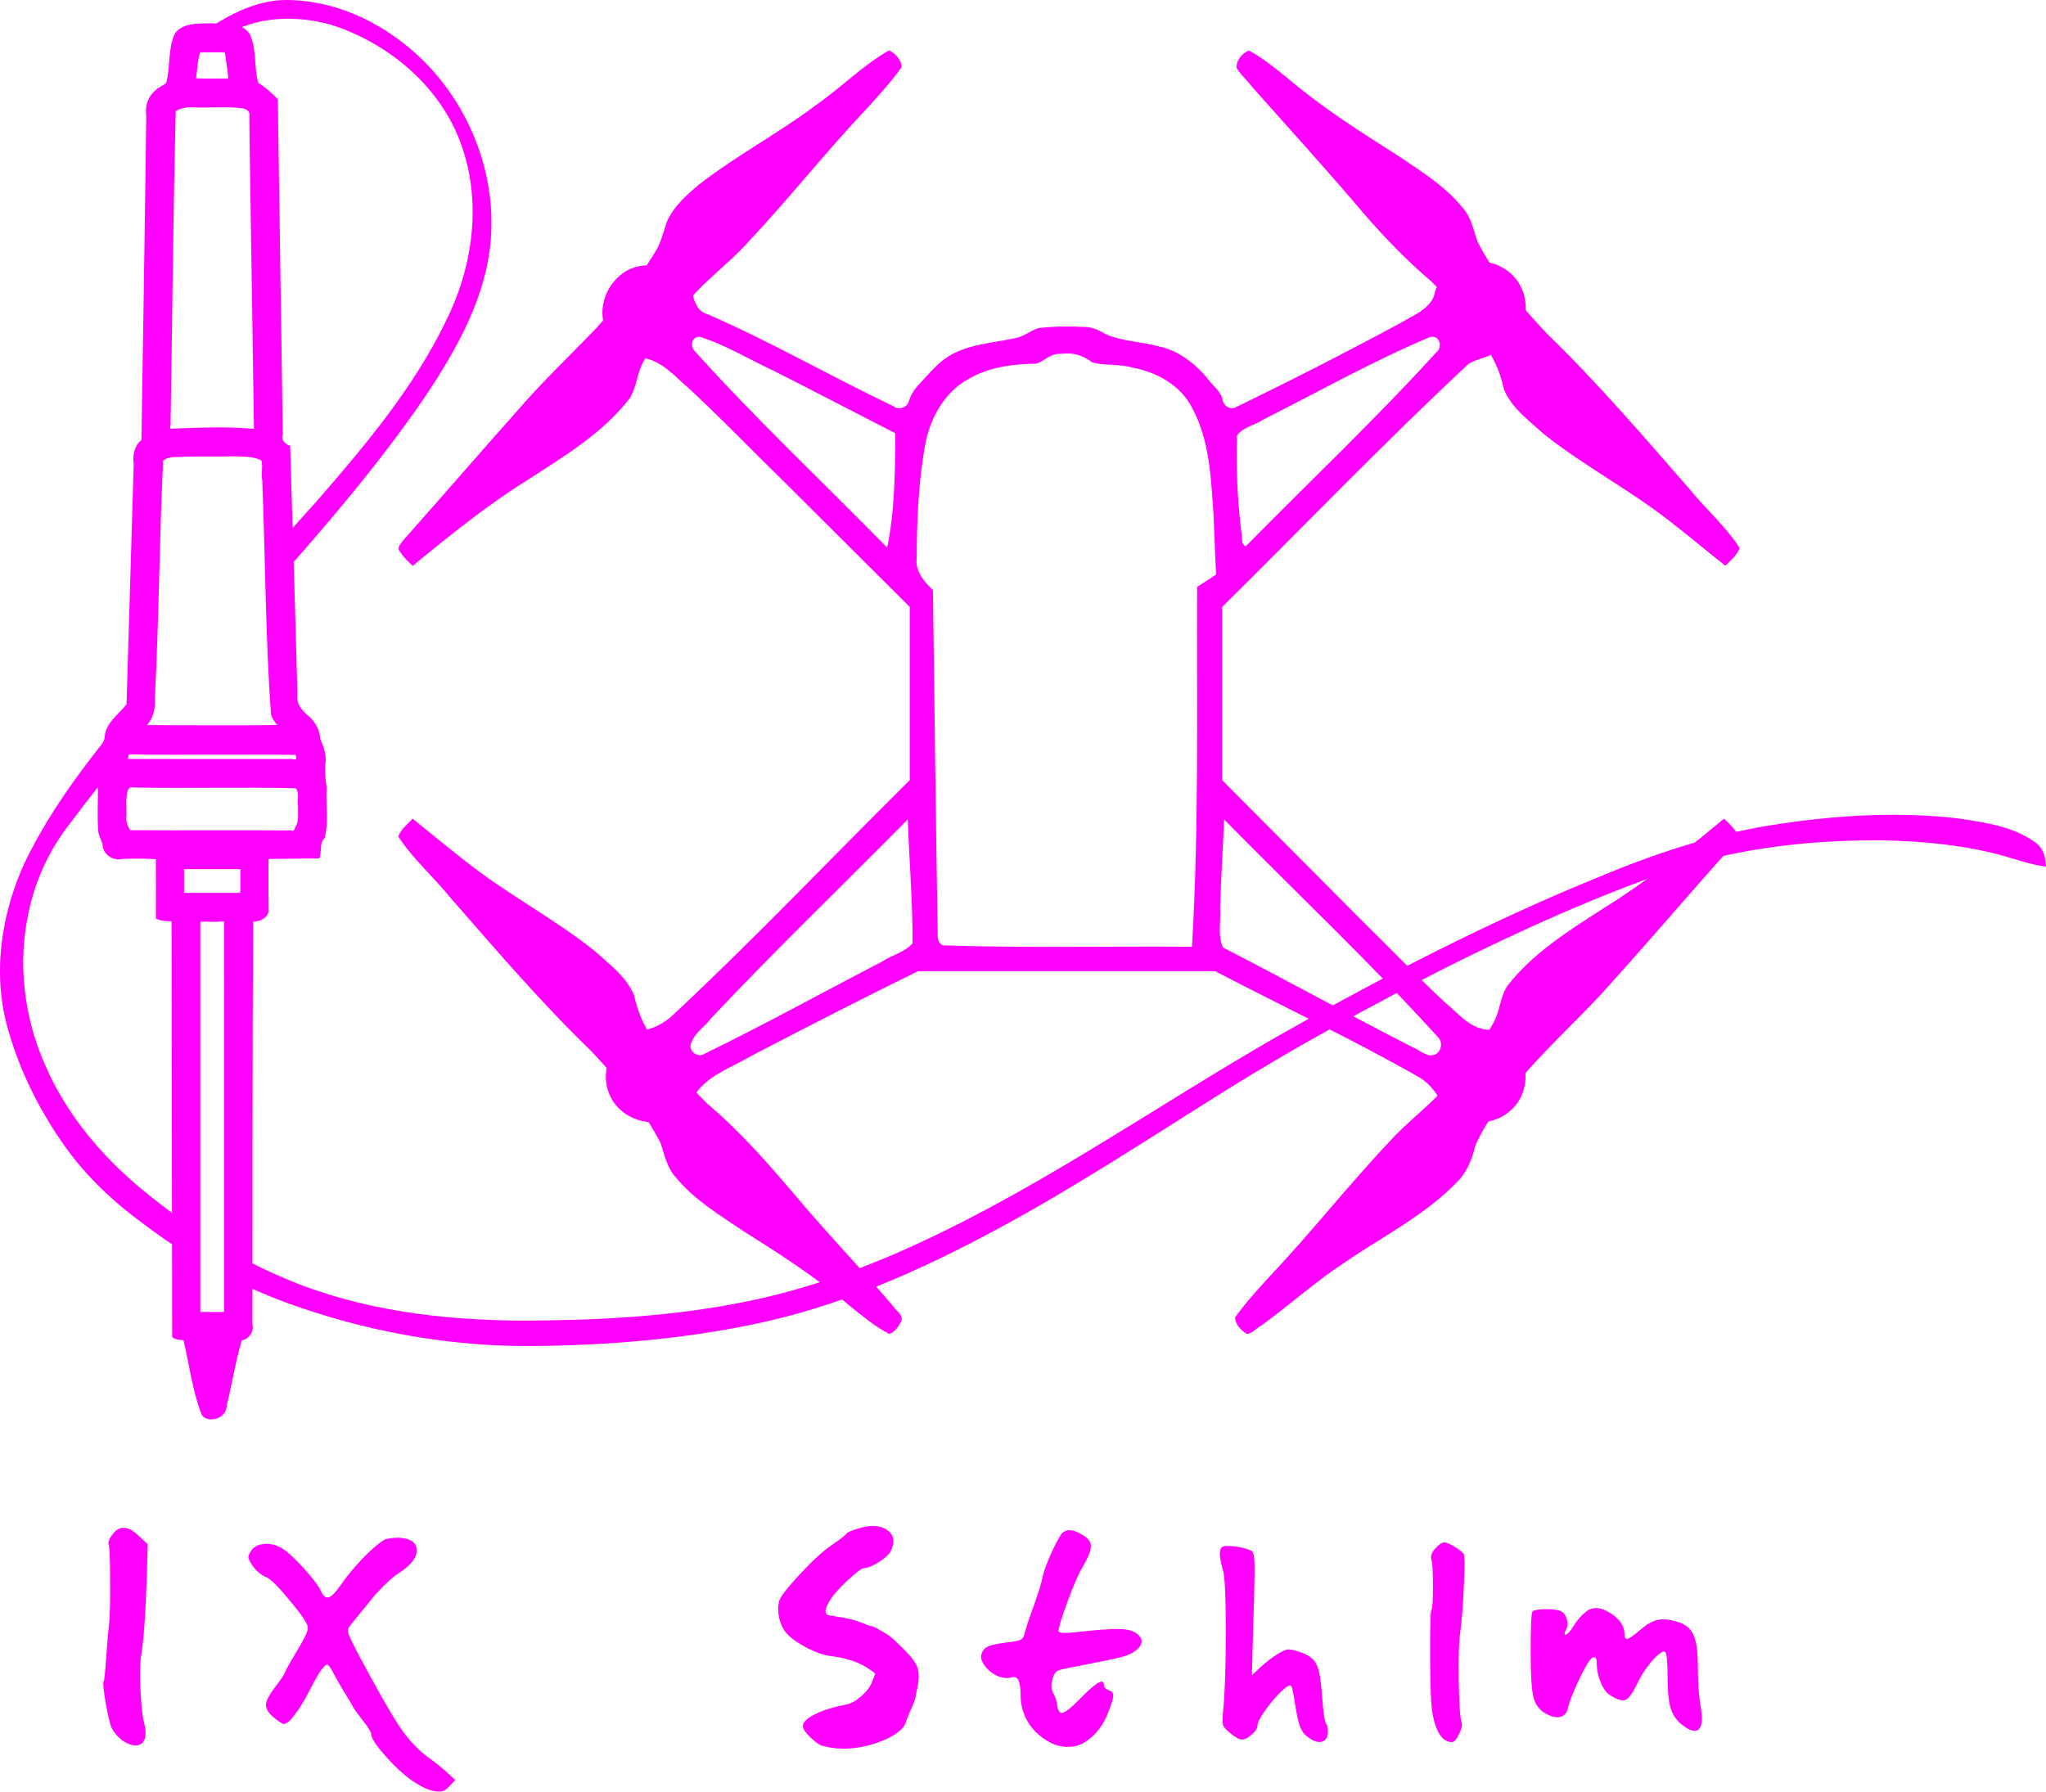
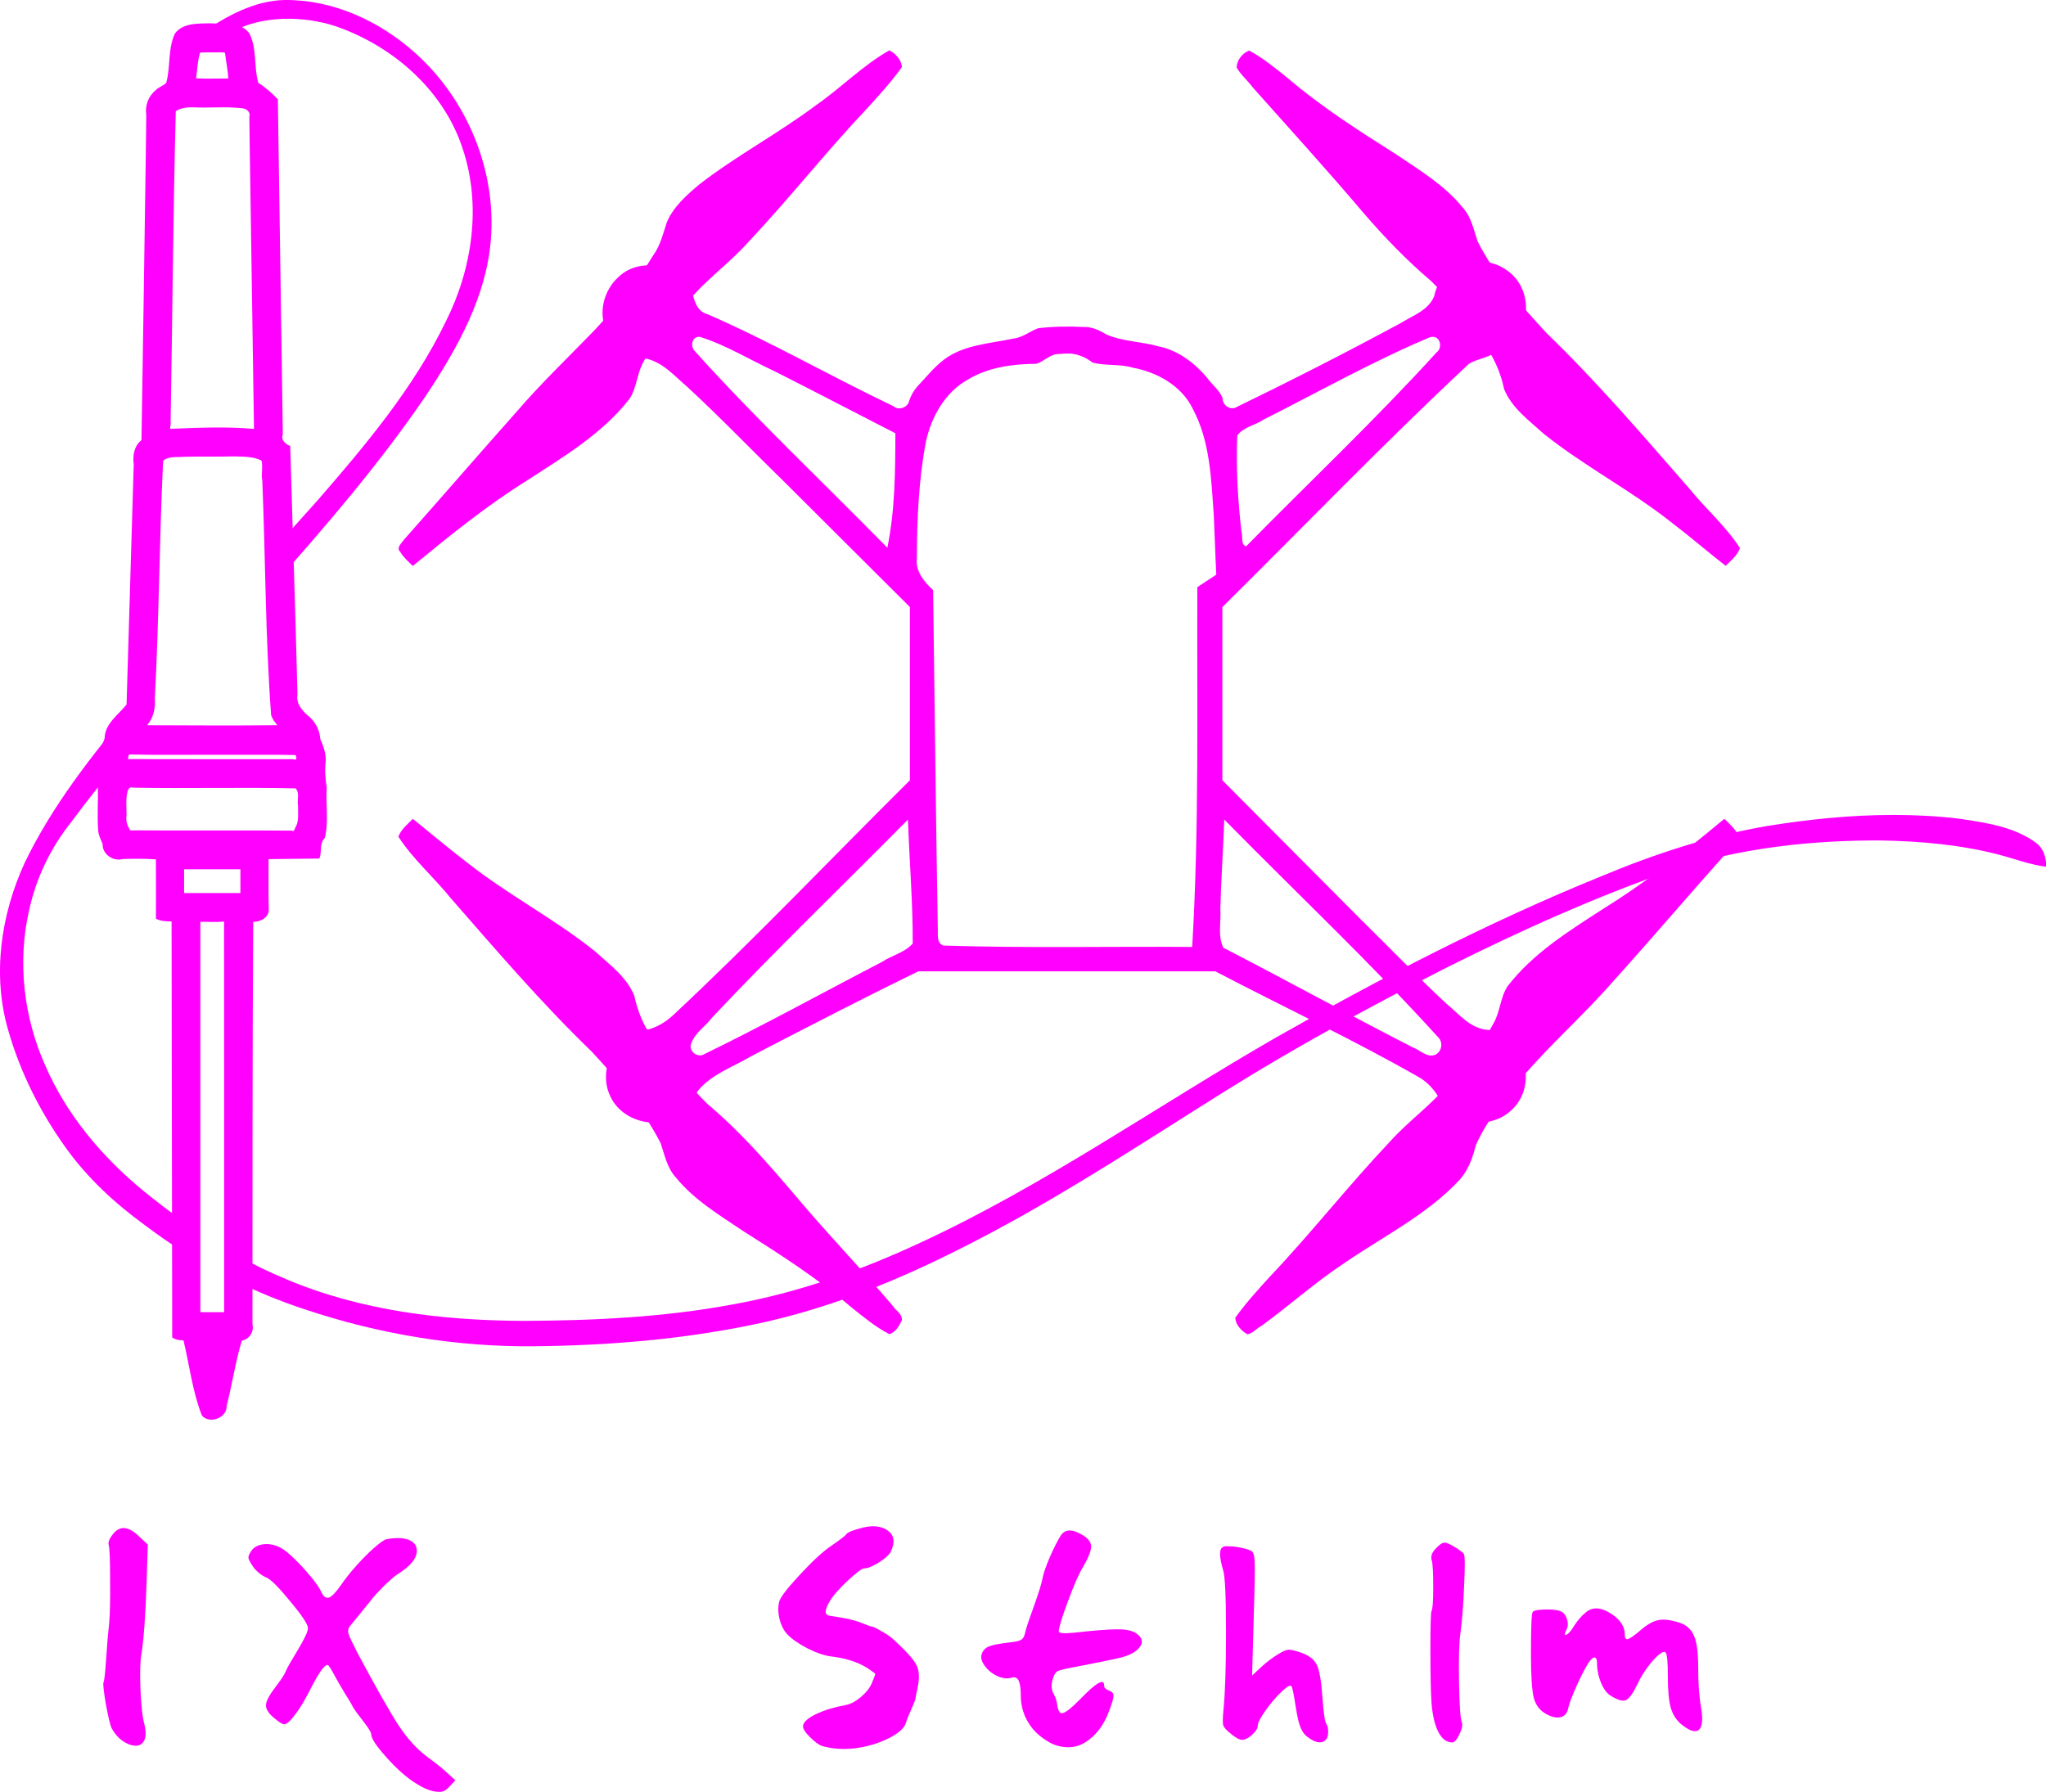
- <svg xmlns="http://www.w3.org/2000/svg" version="1.1" id="svg77" viewBox="0 0 2180.402 1909.547">
+ <svg xmlns="http://www.w3.org/2000/svg" version="1.1" id="svg77" viewBox="0 0 2180 1909">
  <style>@keyframes spincw{to{transform:rotate(360deg)}}@keyframes spinccw{to{transform:rotate(-360deg)}}svg:hover .rotor1{animation:spincw 2s ease infinite;transform-origin:32% 18%}svg:hover .rotor2{animation:spinccw 2s ease infinite;transform-origin:73% 18%}svg:hover .rotor3{animation:spincw 2s ease infinite;transform-origin:32% 61%}svg:hover .rotor4{animation:spinccw 2s ease infinite;transform-origin:73% 61%}</style>
  <g id="g3776" transform="translate(-7.954 -8.006)" display="inline">
    <path d="M231.5 32.824c-12.645.353-28.806-.565-37.205 11.006-7.739 16.464-4.475 35.391-9.22 52.44-3.19 3.345-8.33 4.513-11.552 8.15-7.692 6.322-11.226 16.514-9.704 26.287-.71 68.384-2.05 136.763-2.909 205.147-.701 47.08-1.418 94.16-2.22 141.238-7.788 5.94-9.532 16.473-8.252 25.614l-7.631 256.046c-8.708 11.038-23.143 20.394-23.368 35.95-1.71 6.711-6.945 12.469-6.027 19.847.042 10.157 1.18 20.438-1.154 30.392.383 15.987-.865 31.887.308 47.815.263 5.25 2.895 10.112 4.74 14.683-.568 10.852 11.416 18.908 21.465 15.976 11.784-.302 23.55-.481 35.282.382.102 21.095.135 42.191.035 63.287 5.169 2.543 11.023 2.901 16.684 2.848l.671 443.392c3.51 2.426 7.848 3.044 12.018 3.084 6.449 26.676 9.514 54.547 19.627 80.12 8.304 9.562 26.859 2.383 26.375-10.335 5.902-23.061 9.285-46.86 16.158-69.521 7.711-1.315 13.335-9.481 11.328-17.139.039-143.033-.05-286.395.79-429.222 7.796.353 17.544-5.051 16.533-13.899-.347-17.624-.117-35.253-.163-52.879 18.026-.277 36.054-.393 54.08-.611 3.166-6.98-.375-16.036 5.74-21.658 4.54-17.75.905-36.33 2.14-54.162-1.552-9.529-2.235-19.073-1.047-28.55.195-8.076-2.63-15.83-5.801-23.013-.644-10.045-5.77-19.231-13.671-25.39-6.383-5.419-12.231-13.024-10.64-21.853-2.216-88.383-5.238-176.742-7.738-265.116-4.99-1.564-10.315-6.596-7.873-12.221l-5.295-357.135c-6.304-6.534-13.103-12.689-20.84-17.492-4.851-17.02-1.39-35.885-9.174-52.156-7.823-11.82-23.74-11.18-36.236-11.136a99.616 99.616 0 0 1-6.254-.216zm3.396 30.992c4.259.281 8.589-.571 12.786.434 1.052 9.055 3.124 18.712 3.472 27.395-11.43-.088-22.932.446-34.277-.168 1.334-9.084 1.575-19.121 4.342-27.479 4.554-.187 9.124-.26 13.677-.182zm-21.95 58.522c17.546 1.026 35.403-1.085 52.954 1.002 4.454.527 9.157 3.7 7.739 8.771.514 51.867 1.637 103.75 2.281 155.627.893 59.12 1.786 118.24 2.662 177.36-29.15-2.641-58.575-1.286-87.703-.182-3.705 1.123.04-5.281-1.145-6.787 1.899-110.508 2.686-221.276 5.487-331.62 5.06-3.43 11.61-4.21 17.724-4.171zm45.02 372.012c9.7.449 19.91-.032 28.589 4.447 1.845 6.98-.614 14.312.893 21.394 3.403 83.26 3.224 166.785 9.376 249.899 1.32 4.049 3.856 7.57 6.694 10.693-46.273.531-92.549.198-138.823.055 6.759-7.773 9.05-18.315 8.212-28.365 4.553-84.375 4.78-168.986 8.841-253.319 5.819-5.419 15.103-3.567 22.34-4.38 17.96-.503 35.918.11 53.879-.424zM146.62 811.994c34.438.872 69.097.129 103.62.375 24.202.14 48.494-.355 72.638.285 1.31 3.059 1.836 5.996-2.867 4.372-58.555-.048-117.11.129-175.664-.094.322-1.455-.024-5.035 2.273-4.938zm4.154 35.414c57.391 1.046 114.798-.559 172.186.735 4.713 5.135 1.273 12.383 2.566 18.57-.176 7.146 1.09 15.265-2.037 21.668-1.696 1.731-1.232 6.597-4.853 4.784-57.304-.414-114.61.152-171.914-.282-3.104-4.736-4.92-10.06-3.923-15.722.113-8.806-1.17-18.266 1.296-26.657 1.596-3.224 2.536-3.82 6.68-3.096zm83.325 86.957h30V959.7h-60v-25.334h30zm12.6 55.588c.154 119.706.021 240.103.066 360.069v56.343h-25.332v-416.04c8.42-.082 16.879.689 25.265-.372z" id="path3766" display="inline" fill="#f0f" stroke-width="1.333" />
    <path id="path282" d="M311.322 8.016c-31.444.374-63.989 17.483-89.312 36.373 12.494 9.393 25.652 3.104 38.293-5.08 33.564-16.058 79.142-13.91 112.681-.66 57.594 22.081 108.1 67.636 127.715 127.107 20.605 60.7 10.613 128.561-17.828 185.047-34.419 71.044-85.756 131.958-137.184 191.164-14.967 16.815-30.12 33.467-45.333 50.064.419.957.792 1.917 1.123 2.645 1.623 3.58 6.74 10.346 2.964 11.42.022 1.073.032 2.145.024 3.218.093.334.177.67.242 1.01.668 3.488.827 7.594-.27 11.03-.023.736-.072 1.466-.24 3.525-.017.21.052.79-.086.629a111.556 111.556 0 0 1-4.468-5.588c-.892 1.586-1.824 3.145-2.645 4.644-.176.323.369-.635.553-.953-.081.226-.152.455-.244.676-.335.8-1.56 3.816-2.416 5.674.05.534.106 1.185.162 1.818l.222.287c.014-.084.022-.21.038-.277.036-.158.05.147.062.406l.14.18c.078.1-.032.304-.15.352-.093.037.028-.201.022-.301a20.018 20.018 0 0 1-.012-.23l-.1-.13c-.047.302-.085.65-.115 1.051.06.972.086 1.913.008 2.617-.015.141-.033.27-.049.409 58.83-65.985 116.489-133 166.389-206.092 33.327-50.156 64.47-105.135 69.422-166.293 6.142-74.338-25.468-150.573-81.455-200.055C411.83 30.17 362.44 7.48 311.322 8.016zm-6.908 598.09c-.134.037-.313.093-.45.132.002.399-.016.81-.058 1.246.095.299.187.598.281.897.15-.611.245-1.278.243-2.04 0-.082-.014-.154-.016-.236zm-1.986.587l-.26.077c.436 1.051.888 2.096 1.334 3.144l.002-.006c-.359-1.071-.719-2.143-1.076-3.215zm1.076 3.215l.014.043.025.06c.24-.395.434-.837.578-1.327l-.234-1.032a21.07 21.07 0 0 1-.383 2.256zm.014.043l-.016-.037-.057.26c.034-.05.063-.105.094-.156l-.021-.067zm.941.217c-.002.08 0 .161-.002.242 0 .024-.036.8-.078 1.569.223.515.433 1.036.658 1.55.145.331-.04-.72-.058-1.082l-.52-2.279zm-9.791 2.494l-.1.24c.088.005.171.006.258.01-.049-.08-.11-.17-.158-.25zm-.693 2.867c-.424 2.416-.96 4.82-1.54 7.221 1.859-1.522 2.253-3.996 1.99-6.646l-.45-.575zm.894 14.479c-.178.385-.33.69-.463.94l.403.517c.03-.487.055-.973.06-1.457zM159.83 748.443a1664.225 1664.225 0 0 0-10.218 12.202c-43.363 51.716-85.638 105.329-115.14 166.341-25.743 55.765-35.125 120.619-17.426 180.1 12.857 44.519 34.214 86.868 61.3 124.47 22.755 31.73 51.713 58.521 83.208 81.5a599.984 599.984 0 0 0 42.174 29.247c-.077-.374-.138-.644-.23-1.121-.091-.463-.021-.943-.042-1.414-.023-.52-.086-1.042-.139-1.563-.656-1.022-.768-1.19-1.722-3.012-.022-.04-.04-.171-.008-.138.4.392.81.778 1.209 1.174-.903-2.439-1.486-4.988-2.244-7.477.047-.105.092-.213.138-.318-.067-.658.013-1.021.36-.817.206-.47.415-.94.646-1.398.125-.25.318-.459.477-.688.025-.01.062 0 .076-.017.318-.487.588-1.005.908-1.49.283-.43 1.045-1.397 1.377-1.826.452-.608.884-1.23 1.354-1.824.182-.23.405-.425.6-.645.396-.449.785-.905 1.177-1.36-.152-.808-.225-1.582-.332-2.468-.03-.337-.11-.673-.09-1.01.05-.799.136-1.596.238-2.39-16.231-11.351-31.99-23.384-47.283-35.899-43.79-36.093-81.42-80.776-104.049-133.172-22.911-51.275-29.779-109.8-17.345-164.709 7.401-34.379 22.859-66.88 44.8-94.36 16.744-22.571 34.226-44.568 52.122-66.23a53.89 53.89 0 0 1 1.01-3.978l.005-.035c-.18.477-.316.847-.527 1.394.133-.556.393-1.376.697-2.254.07-.38.128-.586.196-.523.273-.764.555-1.531.824-2.19.331-1.125 1.17-3.438 2.017-5.603.147-.569.423-1.216.764-1.9.095-.229.16-.367.246-.565.259-2.002 1.305-3.449 2.945-4.441.07-.095.14-.178.21-.272 1.03-1.554 2.156-3.215 3.304-4.71.758-2.726 2.527-4.952 4.629-6.934.087-.236.23-.565.357-.87-.202.148-.402.298-.61.438-.644.431.275-.629 1.087-1.586.329-.739.642-1.412.73-1.574.853-1.562 1.47-2.577 2.047-3.404-.018-.053-.035-.105-.054-.157-.454-1.188-.982-2.355-1.276-3.597-.289-1.628-.421-2.114-.467-3.057-.68-3.77 1.523-8.661 2.541-11.264.266-.677.515-1.362.772-2.043.123-.431.881-3.102.965-3.414.632-2.366 1.175-4.754 1.691-7.148zm-15.927 49.592a46.32 46.32 0 0 0-2.236 3.295c-.008.045-.011.076-.023.133.049-.07.083-.132.136-.205.103-.184.206-.382.307-.52.538-.736 1.183-1.706 1.863-2.732l-.047.03zm-2.123 3.223c-.05.09-.098.154-.148.254-.04.184-.094.4-.18.713.679-.534 1.495-1.32 2.354-2.184.39-.564.792-1.103 1.19-1.615-.1-.112-.2-.234-.3-.342.099-.15.25-.422.375-.635-.021.01-.045.017-.066.026-1.256 1.344-2.44 2.695-3.225 3.783zm-.148.254l.012-.05c-.329.471-.574.879-.715 1.206a7.8 7.8 0 0 0-.031.68c.24-.707.486-1.344.734-1.836zm.035-.182c.111-.63-.22.015-.709 1.147-.005.04-.014.077-.018.117.22-.411.462-.832.727-1.264zm-3.736 9.215c-.1.34-.204.69-.182.736a12.2 12.2 0 0 1 .229-.482c.249-.689.473-1.299.654-1.799-.165.284-.421.859-.701 1.545zm.047.254c-.049.133-.1.27-.15.412.036-.046.072-.088.142-.215.167-.303.3-.621.424-.945-.142.224-.28.474-.416.748zm.416-.748c.107-.17.214-.34.324-.475.021-.106.05-.21.07-.316.06-.328.053-.452.004-.45-.12.42-.245.837-.398 1.24zm.324-.475a25.74 25.74 0 0 1-.637 2.483c.306-.475.602-.993.897-1.514.006-.677.05-1.182.142-1.412-.132.143-.27.28-.394.431-.003.004-.005.01-.008.012zm.26.969c-.003.294.024.713.037 1.076.066-.096.132-.193.203-.303 0-.003.003-.005.004-.008l.002-.008c.055-.518.123-1.03.197-1.54-.146.266-.296.522-.443.783zm.037 1.076c-.554.806-.958 1.205-1.233 1.326-.471 1.418-.983 2.826-1.46 4.242l-.04.27 1.067-1.29c.57-1.44 1.124-2.886 1.674-4.335l-.008-.213zm-2.733 5.838c.011-.08.02-.161.03-.242-.038.111-.069.224-.106.336l.076-.094zm.825-4.725c-.065.18-.135.348-.196.524-.028.156-.06.324-.101.61a1.1 1.1 0 0 1 .04-.104c.104-.332.2-.664.311-.98-.02-.025-.038-.035-.054-.05zm20.197-46.91c-1.095 1.113-2.186 2.246-3.35 3.016 1.053.136 2.108.262 3.162.39.019-1.14.06-2.276.188-3.406zm3.52 3.84l-.02.008.017.002.002-.01zm-4.585 12.334c-.093.085-.188.169-.28.254-.072.25-.149.497-.22.746l.418-.33c.026-.221.057-.45.082-.67zm-2.357 2.09a30.43 30.43 0 0 1-.652.533c-.218.388-.343.594-.502.867.298-.266.611-.515.918-.773.076-.245.156-.435.236-.627zm1.838 1.846c-.166.161-.33.305-.488.47.152-.116.313-.248.46-.357.002-.007.007-.01.01-.016l.018-.097zm-.027.113a1.024 1.024 0 0 0-.043.234.152.152 0 0 1 .013-.01c.012-.077.027-.153.04-.23-.004.002-.007.003-.01.006zm-.043.234c-.054.04-.089.063-.143.104.046-.032.096-.06.143-.092v-.012zm0 .022c-.175.197-.348.397-.524.593l.147-.07.335-.228.041-.25v-.045zm-.524.593l-.193.094-.15.168.279-.19.064-.072zm-.193.094l.472-.527c-.236.165-.472.33-.685.521-.05.087-.05.134.088.067l.125-.06zm-2.662 1.162c-.21.043-1.481 1.241-1.844 1.684.406-.293.795-.496 1.166-.596l.088-.055c.195-.303.396-.604.578-.916.052-.09.051-.125.012-.117zm-8.83 13.403c-.065.187-.2.524-.32.83.02-.029.042-.056.062-.084.077-.219.2-.584.258-.746zm-.891.332c-.42.567-.83 1.119-1.229 1.693l.07.023c.301-.452.748-1.112 1.159-1.716zm-2.736 4.035c-.28.534-.48 1.106-.657 1.69.207-.519.425-.998.662-1.454-.009-.074-.005-.157-.006-.236zm-2.592 6.928c-.091.244-.209.548-.309.814.02-.031.034-.065.059-.094.156-.18.308-.379.459-.58a.49.49 0 0 1-.21-.14zm1888.385 63.609c-45.143-.006-90.365 4.596-134.9 11.818-61.22 10.414-120.359 30.01-177.567 53.924-119.23 48.474-233.84 107.894-345.672 171.453-126.108 72.576-245.786 156.908-378.121 218.307-63.954 29.844-131.048 53.666-200.653 66.117-73.828 13.79-149.16 17.29-224.128 17.549-85.44-.47-172.328-10.857-251.588-44.375-17.949-7.39-35.371-15.906-52.301-25.32-.046.532-.043.476-.1 1.127-.054.73-.094 1.463-.162 2.193-.023.252-.094.499-.111.752-.048.711-.01 1.427-.08 2.137-.08.798-.241 1.587-.37 2.378-1.016 6.29-.605 3.88-2 10.786-.282 1.385-.608 2.762-.847 4.156a37.74 37.74 0 0 0-.367 2.611c24.522 12.18 49.887 22.642 75.894 31.2 78.49 26.335 161.503 40.25 244.362 39.413 78.098-.8 156.318-7.098 232.884-22.958 91.617-18.59 177.995-57.008 260.002-101.147 83.807-45.038 163.206-97.527 243.801-147.94 76.173-47.59 155.154-90.55 235.195-131.244 78.812-39.47 159.4-75.777 242.71-104.718 71.252-23.108 146.623-31.39 221.296-31.008 41.711.812 83.69 4.486 124.182 14.906 17.036 4.442 34.076 10.996 51.39 13.154-.312-9.083-2.56-18.773-10.046-24.787-23.34-17.777-53.595-22.033-81.942-26.396-23.491-2.817-47.116-4.085-70.761-4.088zm-1817.737 436.31c.031.06.051.135.094.182.002-.026.011-.08.014-.107l-.108-.074zm1.149 15.374c-1.54.38-2.975.995-3.963 1.644-.584.383-1.004.952-1.317 1.606.018.03.03.045.047.076 1.88-.694 3.7-1.885 5.559-2.76a1.337 1.337 0 0 0-.137-.361c-.069-.122-.012.278-.02.417-.053-.208-.115-.415-.17-.623zm-3.498 12.636c.298.294.617.554.964.746-.325-.22-.647-.47-.964-.746z" display="inline" fill="#f0f" stroke-width="11.564" />
    <g id="g258" display="inline">
      <path d="M1841.686 883.494c-40.195 33.525-81.545 65.843-126.124 93.396-36.534 23.623-74.41 47.203-101.324 82.13-7.943 12.187-7.76 27.504-15.252 40.048-12.342 23.454-31.345 42.433-47.047 63.473-18.658 22.865-43.109 39.914-62.785 61.798-44.386 46.892-84.223 97.853-128.663 144.705-12.666 13.852-25.44 27.99-36.305 43.14.164 7.722 6.59 14.015 12.744 17.71 5.896-.863 9.959-6.388 15.17-9.002 30.309-22.1 58.332-47.369 89.817-67.937 41.357-28.205 87.548-51.186 121.8-88.268 8.855-10.266 13.504-23.253 16.697-36.18 12.058-27.564 32.168-50.471 50.658-73.83 30.1-35.046 64.957-65.67 95.303-100.475 42.83-47.481 84.251-96.221 126.899-143.857 2.546-3.57 7.137-7.387 6.976-11.863-3.408-7.112-9.419-12.473-14.986-17.867l-3.578 2.88z" id="path248" class="rotor4" fill="#f0f" stroke-width="3.859" />
      <path d="M446.926 881.492c-5.46 5.452-11.763 10.678-14.506 18.137 15.658 24.168 37.647 43.009 55.67 65.374 48.696 55.766 96.89 112.058 150.165 163.528 27.751 29.827 54.845 61.182 73.56 97.602 4.39 12.784 6.896 26.668 16.48 36.931 19.438 23.775 46.201 39.811 71.405 56.788 39.647 25.038 79.243 50.462 114.978 80.975 13.013 10.396 26.139 21.388 40.888 28.966 6.641-2.057 10.661-8.979 13.31-14.916.68-6.984-7.14-10.454-10.15-15.865-34.45-40.383-71.366-78.574-105.387-119.334-28.559-33.503-57.695-66.702-91.478-95.098-22.417-21.826-40.977-47.199-59.85-72.035-9.144-13.018-14.905-28.071-18.28-43.514-8.22-20.18-26.618-33.396-42.23-47.566-43.62-34.895-93.992-60.786-137.749-95.768-19.026-14.557-37.289-30.07-55.955-45.08l-.706.709z" id="path246" class="rotor3" fill="#f0f" stroke-width="3.859" />
      <path d="M1338.86 61.826c-7.147 2.903-13.272 10.444-13.215 18.197 4.4 7.802 11.554 13.655 16.853 20.832 39.67 44.601 79.862 88.742 118.442 134.297 22.24 25.819 46.03 50.454 71.976 72.475 22.376 22.01 41.15 47.34 59.916 72.394 8.785 12.806 14.53 27.487 17.725 42.616 8.156 20.223 26.625 33.469 42.247 47.653 43.402 34.718 93.183 60.36 136.703 94.936 19.422 14.772 37.86 30.783 57.11 45.768 5.764-5.646 12.366-11.084 15.28-18.869-15.16-23.585-36.82-42.094-54.404-63.926-49.133-56.21-97.684-113.052-151.428-164.962-27.763-29.838-54.867-61.21-73.584-97.65-4.372-12.543-6.728-26.365-16.116-36.454-18.668-23.225-44.946-39.157-69.409-55.712-40.121-25.424-80.4-51.008-116.632-81.917-13.263-10.603-26.615-21.73-41.465-29.678z" id="path244" class="rotor2" fill="#f0f" stroke-width="3.859" />
      <path d="M955.482 61.666c-28.577 16.247-51.679 40.228-78.662 58.886-39.964 29.9-84.333 53.4-123.787 83.991-13.35 11.29-27.312 23.528-34.388 39.814-4.045 11.982-6.826 24.607-14.273 35.114-17.667 29.055-39.685 55.264-62.733 80.165-27.777 28.761-56.773 56.37-82.873 86.716-40.402 45.37-80.083 91.384-120.426 136.796-2.455 3.725-8.443 8.44-4.03 12.907 3.532 5.796 8.62 10.397 13.46 15.072 39.62-32.598 79.627-64.958 123.272-92.096 38.463-24.948 79.064-49.251 107.618-85.994 8.127-12.35 7.903-27.867 15.524-40.547 12.469-23.597 31.64-42.681 47.45-63.873 18.983-23.038 43.75-40.244 63.537-62.518 43.705-46.366 83.149-96.69 127.038-142.977 12.792-13.99 25.564-28.13 36.656-43.507-.163-7.725-6.846-14.7-13.383-17.949z" id="path269" class="rotor1" fill="#f0f" stroke-width="3.859" />
      <path d="M1583.639 286.746c-21.107.453-43.64 14.857-47.494 36.697-5.935 15.102-22.736 20.786-35.44 28.703-58.271 31.474-117.321 61.556-176.879 90.479-6.652 2.163-13.447-3.673-13.242-10.469-3.42-8.669-11.534-14.315-16.72-21.877-13.368-15.645-30.837-29.05-51.38-33.125-18.138-5.2-37.947-5.093-55.514-12.633-7.56-4.49-15.691-8.487-24.725-8.049-15.775-.851-32.22-.555-48.106 1.307-8.983 3.3-16.615 9.931-26.428 11.065-24.833 5.269-52.266 6.425-73.365 21.957-10.907 8.128-19.371 18.971-28.705 28.76a45.15 45.15 0 0 0-9.58 17.562c-2.84 5.85-11.013 8.242-16.117 3.806-66.592-31.725-130.616-68.75-198.268-98.134-10.66-2.513-14.134-14.214-16.223-23.54-12.469-29.254-55.565-38.304-78.467-16.087-15.914 14.218-22.119 38.864-12.427 58.318 7.064 16.257 23.668 27.103 41.13 28.551 18.427 3.693 30.986 18.786 44.645 30.324 36.07 33.303 70.022 68.813 105.192 103.053 44 43.795 87.92 87.67 131.917 131.469V839.55c-84.325 83.583-166.051 169.834-252.877 250.853-9.48 8.5-21.11 15.098-34.03 15.975-28.843 6.684-45.059 42.198-32.8 68.803 11.639 27.398 49.702 37.915 73.88 20.76 9.57-5.822 14.382-16.526 20.152-25.768 14.573-17.57 37.028-25.011 56.1-36.357 59.217-30.774 118.628-61.478 178.54-90.696h316.461c72.911 38.146 147.593 73.015 218.975 114.008 10.373 6.724 18.028 16.857 23.1 27.975 15.865 22.38 51.168 25.443 71.67 7.515 13.92-11.273 19.858-30.49 15.827-47.668-3.86-20.16-21.032-38.641-42.048-39.734-17.135-2.562-28.46-17.158-41.15-27.452-31.232-29.028-60.714-59.88-91.148-89.733-49.321-49.417-98.426-99.049-147.718-148.493V654.963c87.472-86.525 172.762-175.298 262.73-259.258 8.842-5.485 19.934-5.933 28.232-12.513 12.053-6.25 24.859-14.407 28.99-28.182 8.154-19.934 2.254-45.323-15.66-58.115-8.798-6.76-19.915-10.516-31.03-10.149zm-830.22 80.156c27.942 8.657 53.131 24.413 79.566 36.584 43.148 21.776 85.944 44.243 128.986 66.23-.137 40.769-.304 81.906-8.565 122.009C884.701 521.5 812.9 454.189 747.244 381.059c-3.675-5.564-1.692-14.306 6.176-14.157zm781.436.059c8.253.244 9.957 12.174 3.814 16.51-65.004 71.523-135.33 137.905-203.044 206.8-6.083-2.327-3.182-10.548-4.875-15.369-3.933-34.103-5.923-68.495-4.506-102.82 6.78-9.19 19.055-10.738 28.051-16.918 58.9-29.718 116.58-62.25 177.457-87.871a11.69 11.69 0 0 1 3.103-.332zM1145.56 384.77c9.75-.28 19.044 3.912 26.623 9.636 13.893 3.702 28.582 1.241 42.468 5.372 26.148 4.752 52.33 19.254 64.223 43.98 18.515 34.553 19.581 74.854 22.34 113.05 1.048 21.207 1.574 42.436 2.678 63.641l-20.188 13.229c-.524 127.825 2.061 255.782-5.47 383.463-88.399-.699-176.928 1.415-265.243-1.498-7.75-3.102-5.367-12.666-5.842-19.073-2.059-119.867-3.351-239.745-4.97-359.619-9.357-8.721-19.095-20.211-17.32-33.931.187-41.63 1.87-83.539 9.684-124.509 5.843-26.505 20.398-52.557 44.743-66.07 21.777-13.09 47.733-16.578 72.705-16.742 8.672-2.478 15.031-10.827 24.7-10.451 2.943-.352 5.907-.44 8.869-.478zm170.06 499.834c75.296 76.505 153.477 150.277 225.631 229.808 4.545 5.77 2.406 14.893-4.428 17.781-8.805 3.115-16.055-5.396-23.659-8.075-67.67-34.609-134.23-71.335-201.796-106.147-6.161-12.936-2.182-27.594-3.16-41.29.793-31.795 3.09-63.53 4.176-95.314l3.236 3.237zm-340.062 1.35c1.564 42.516 5.092 84.977 4.892 127.546-8.58 9.798-22.084 12.43-32.607 19.49-63.774 33.122-126.716 67.94-191.371 99.301-7.136 2.323-15.373-5.449-11.881-12.647 3.848-11.083 14.61-17.37 21.37-26.465 67.978-72.364 139.66-141.103 209.378-211.767l.219 4.541z" id="path117" display="inline" fill="#f0f" stroke-width="3.877" />
    </g>
    <g aria-label="IX Sthlm" transform="matrix(1.13256 0 0 1.13256 -350.004 -142.122)" style="line-height:1.25" id="flowRoot4040" font-style="normal" font-weight="400" font-size="266.667" font-family="Talyz New Roman" letter-spacing="0" word-spacing="0" display="inline" fill="#f0f" fill-opacity="1" stroke="none" font-variant="normal" font-stretch="normal">
      <path d="M1808.354 1649.394q9.867-8 25.067 2.667 11.2 8 11.2 18.4 0 4.533 2.4 4.533 3.2-.533 13.066-9.066 9.067-7.734 16.8-9.067 8-1.334 20.267 2.933 9.333 3.467 12.8 12.533 3.733 8.8 3.733 29.067 0 22.4 2.667 37.6 2.933 17.067-2.133 21.333-5.067 4-16.8-5.6-6.934-6.133-9.6-15.466-2.667-9.6-2.667-29.333 0-18.934-1.867-22.134-1.6-2.4-6.4 1.6-4.8 3.733-10.666 11.733-5.867 7.734-9.867 16.534-6.133 12.533-10.667 14.667-4.533 1.866-14.4-4.267-5.333-3.2-9.066-12.267-3.734-9.066-3.734-18.933 0-4-1.867-4.533-1.866-.8-4.533 2.666-4.267 5.334-12 22.134-7.467 16.533-8.8 23.2-1.333 6.4-6.933 8-5.6 1.333-13.067-2.667-9.333-4.8-12.267-15.467-2.666-10.666-2.666-41.866 0-36.534 1.6-38.934 1.333-2.133 11.467-2.4 10.133-.266 14.666 1.6 4.267 1.6 6.133 7.467 1.867 5.867-.533 10.133-2.4 4.8-.8 4.8 3.2-.533 8-8.533 5.333-8.267 11.467-13.067z" style="-inkscape-font-specification:'Talyz New Roman, '" id="path4062" />
      <path d="M1663.087 1601.128q-1.867-5.6 3.467-11.2 5.333-5.867 8.533-5.867 2.667 0 9.333 4 6.667 4 8.8 6.667 1.6 2.4.267 29.6-1.067 26.933-3.467 44.8-1.866 12.533-1.333 45.866.533 33.067 2.667 38.4 1.333 3.733-2.4 11.2-3.467 7.467-6.667 7.467-8 0-13.067-9.867-5.066-9.867-6.4-27.2-1.066-15.733-1.066-50.133 0-34.667 1.066-36.534 1.6-2.4 1.6-22.4 0-20.266-1.333-24.8z" style="-inkscape-font-specification:'Talyz New Roman, '" id="path4060" />
      <path d="M1466.808 1588.06q1.333-.8 4.8-.532 3.733 0 7.467.533 4 .533 8 1.6 4 1.066 6.133 2.133 2.933 1.6 3.2 10.4.533 8.533-.8 49.333l-1.6 57.6 8-7.466q8-7.467 16.8-12.8 6.667-4 9.333-4 2.934-.267 11.734 2.666 11.466 4 14.933 11.467 3.733 7.2 5.333 30.4 1.6 22.4 3.734 25.333 2.133 2.934 1.6 9.6-.8 6.134-5.867 7.467-4.8 1.067-11.467-3.467-2.933-1.866-4.8-4-1.866-2.133-3.466-5.6-1.6-3.733-2.667-8.533-1.067-4.8-2.4-13.067-2.4-15.733-3.733-17.866-1.6-2.4-9.6 5.333-7.734 7.467-14.934 17.6-7.2 10.133-7.2 14.133 0 3.734-5.333 8.534-5.333 4.8-9.333 4.8t-11.467-6.4q-5.6-4.534-6.4-7.467-.8-2.933.267-14.4 2.4-24 2.4-73.333 0-49.334-2.667-57.867-5.867-19.733 0-22.133z" style="-inkscape-font-specification:'Talyz New Roman, '" id="path4058" />
      <path d="M1313.996 1577.394q6.133-9.333 20.8-.267 8 4.8 7.733 10.934 0 5.867-7.733 19.2-5.6 9.067-14.134 32.267-8.533 22.933-8.533 28 0 2.666 13.867 1.333 29.066-3.2 40-3.2 11.2-.267 17.066 2.666 6.934 3.734 7.2 8.534.267 4.533-5.866 9.333-4.534 3.467-13.067 5.867-8.533 2.133-40 8.267-16.533 2.933-20 4.533-3.2 1.6-4.8 7.466-2.4 7.734.267 13.067 2.933 5.067 3.733 10.4 1.067 8.8 4.533 8.8 4.267 0 17.6-13.6 22.134-22.933 22.134-12.533 0 1.067.533 2.133.8.8 1.867 1.6 1.333.8 2.666 1.333 4 1.334 3.734 5.067 0 3.467-4.534 14.933-7.2 19.2-22.133 28.534-7.2 4.533-15.733 4.533-8.534 0-16.267-3.733-7.733-4-14.4-10.4-6.4-6.4-10.4-15.467-3.733-9.333-3.733-18.933 0-7.467-1.067-11.2-.8-4-2.933-5.334-1.867-1.333-5.067-.266-5.6 1.6-13.067-1.6-7.2-3.467-11.733-9.6-4.533-6.133-2.933-10.933 1.6-5.067 6.4-7.2 4.8-2.134 18.133-3.734 7.2-.8 9.867-1.6 2.933-.8 4-2.133 1.333-1.333 2.133-4.267 1.333-6.4 8.267-25.333 6.933-19.2 8.533-27.467 1.067-6.133 6.667-19.466 5.866-13.334 10.4-20.534z" style="-inkscape-font-specification:'Talyz New Roman, '" id="path4056" />
      <path d="M1123.804 1570.994q17.6-5.333 27.2 1.6 9.6 6.667 2.933 20.267-1.333 2.666-6.133 6.4-4.8 3.733-10.133 6.4-5.334 2.666-8.534 2.666-3.2 0-15.466 11.467-12 11.2-16.534 18.667-8.266 13.333-.533 14.4l12.8 2.133q9.6 1.6 17.6 4.8 8 3.2 8.533 3.2 1.333-.533 8.533 3.733 7.467 4 11.467 7.467 18.4 16.8 22.4 24.533 4.267 7.734 1.6 20.8-1.867 8.534-2.133 10.934-.267 2.133-4 10.4-3.733 8.266-5.067 12.8-2.4 7.733-17.067 14.933-14.4 6.933-31.2 9.067-16.8 1.866-31.2-2.4-4-1.6-10.933-8.267-6.933-6.933-6.4-10.667.8-5.333 12.267-10.933 11.733-5.6 28-8.533 6.4-1.067 14.133-7.467 7.733-6.667 10.4-13.333 3.2-7.733 3.2-8.267 0-.8-7.733-5.867-13.334-8.266-33.067-10.666-9.6-1.067-22.667-7.467-12.8-6.667-19.2-13.333-5.066-5.333-7.466-14.4-2.134-9.067-.267-16.533 1.6-6.134 19.733-25.6 18.134-19.467 29.334-26.934 12.8-8.8 14.133-10.933 1.333-2.133 11.467-5.067z" style="-inkscape-font-specification:'Talyz New Roman, '" id="path4054" />
      <path d="M679.654 1580.86q13.067-2.4 20.8.534 7.733 2.933 7.733 10.4 0 10.667-17.866 21.867-2.134 1.333-5.6 4.267-3.2 2.933-6.934 6.4-3.466 3.466-7.2 7.466-3.733 4-6.666 8-15.467 18.933-18.934 23.2-2.133 2.667-1.066 6.934 1.333 4 8 17.066 27.2 50.934 39.466 69.6 12.267 18.4 26.934 29.333 12.533 9.067 19.2 15.467l6.933 6.4-5.6 5.867q-3.467 3.733-6.133 4.533-2.667.8-8 0-8.267-1.6-17.6-7.733-12.534-7.733-27.2-24-14.667-16.267-14.667-22.133 0-2.667-7.733-12.534-7.734-9.867-9.6-13.333-1.6-3.467-7.734-13.067-5.866-9.6-10.666-18.667-3.734-6.933-5.067-7.466-1.067-.8-4.267 2.667-4.266 4.533-13.333 22.4-6.933 13.6-13.6 22.133-6.4 8.533-9.867 8.533-2.666 0-10.666-6.933-6.934-6.133-6.4-11.733.533-5.6 9.6-17.334 7.733-10.133 9.066-14.133 1.6-4 11.2-19.733 9.6-16 9.6-20.534 0-5.333-16.533-25.067-16.267-20-22.667-22.666-2.933-1.067-6.933-4.267-3.733-3.2-5.867-6.4-3.733-5.6-4-7.733-.266-2.134 2.4-6.134 3.467-5.6 11.467-6.666 8-1.067 16.267 3.2 4.533 2.133 12.8 10.133 8.266 8 15.733 17.067 7.467 9.067 9.6 13.867 3.2 7.2 7.467 5.866 4.266-1.6 11.466-12 5.6-8.267 14.4-18.133 9.067-10.133 17.067-17.067 8-6.933 11.2-7.733z" style="-inkscape-font-specification:'Talyz New Roman, '" id="path4052" />
      <path d="M422.308 1576.06q9.6-12.266 24.267 1.868l8.533 8-1.067 34.133q-1.6 48.533-5.066 69.867-1.6 9.066-.8 32 1.066 22.666 3.2 30.933 3.2 12 .266 17.6-3.733 7.2-14.133 3.466-10.133-4-16.267-14.933-2.133-4.267-5.6-22.933-3.2-18.933-2.133-20.8 1.067-1.867 2.4-21.867t2.933-34.4q1.067-12 .8-40 0-28.267-1.333-32.8-1.067-3.733 4-10.133z" style="-inkscape-font-specification:'Talyz New Roman, '" id="path4050" />
    </g>
  </g>
</svg>
